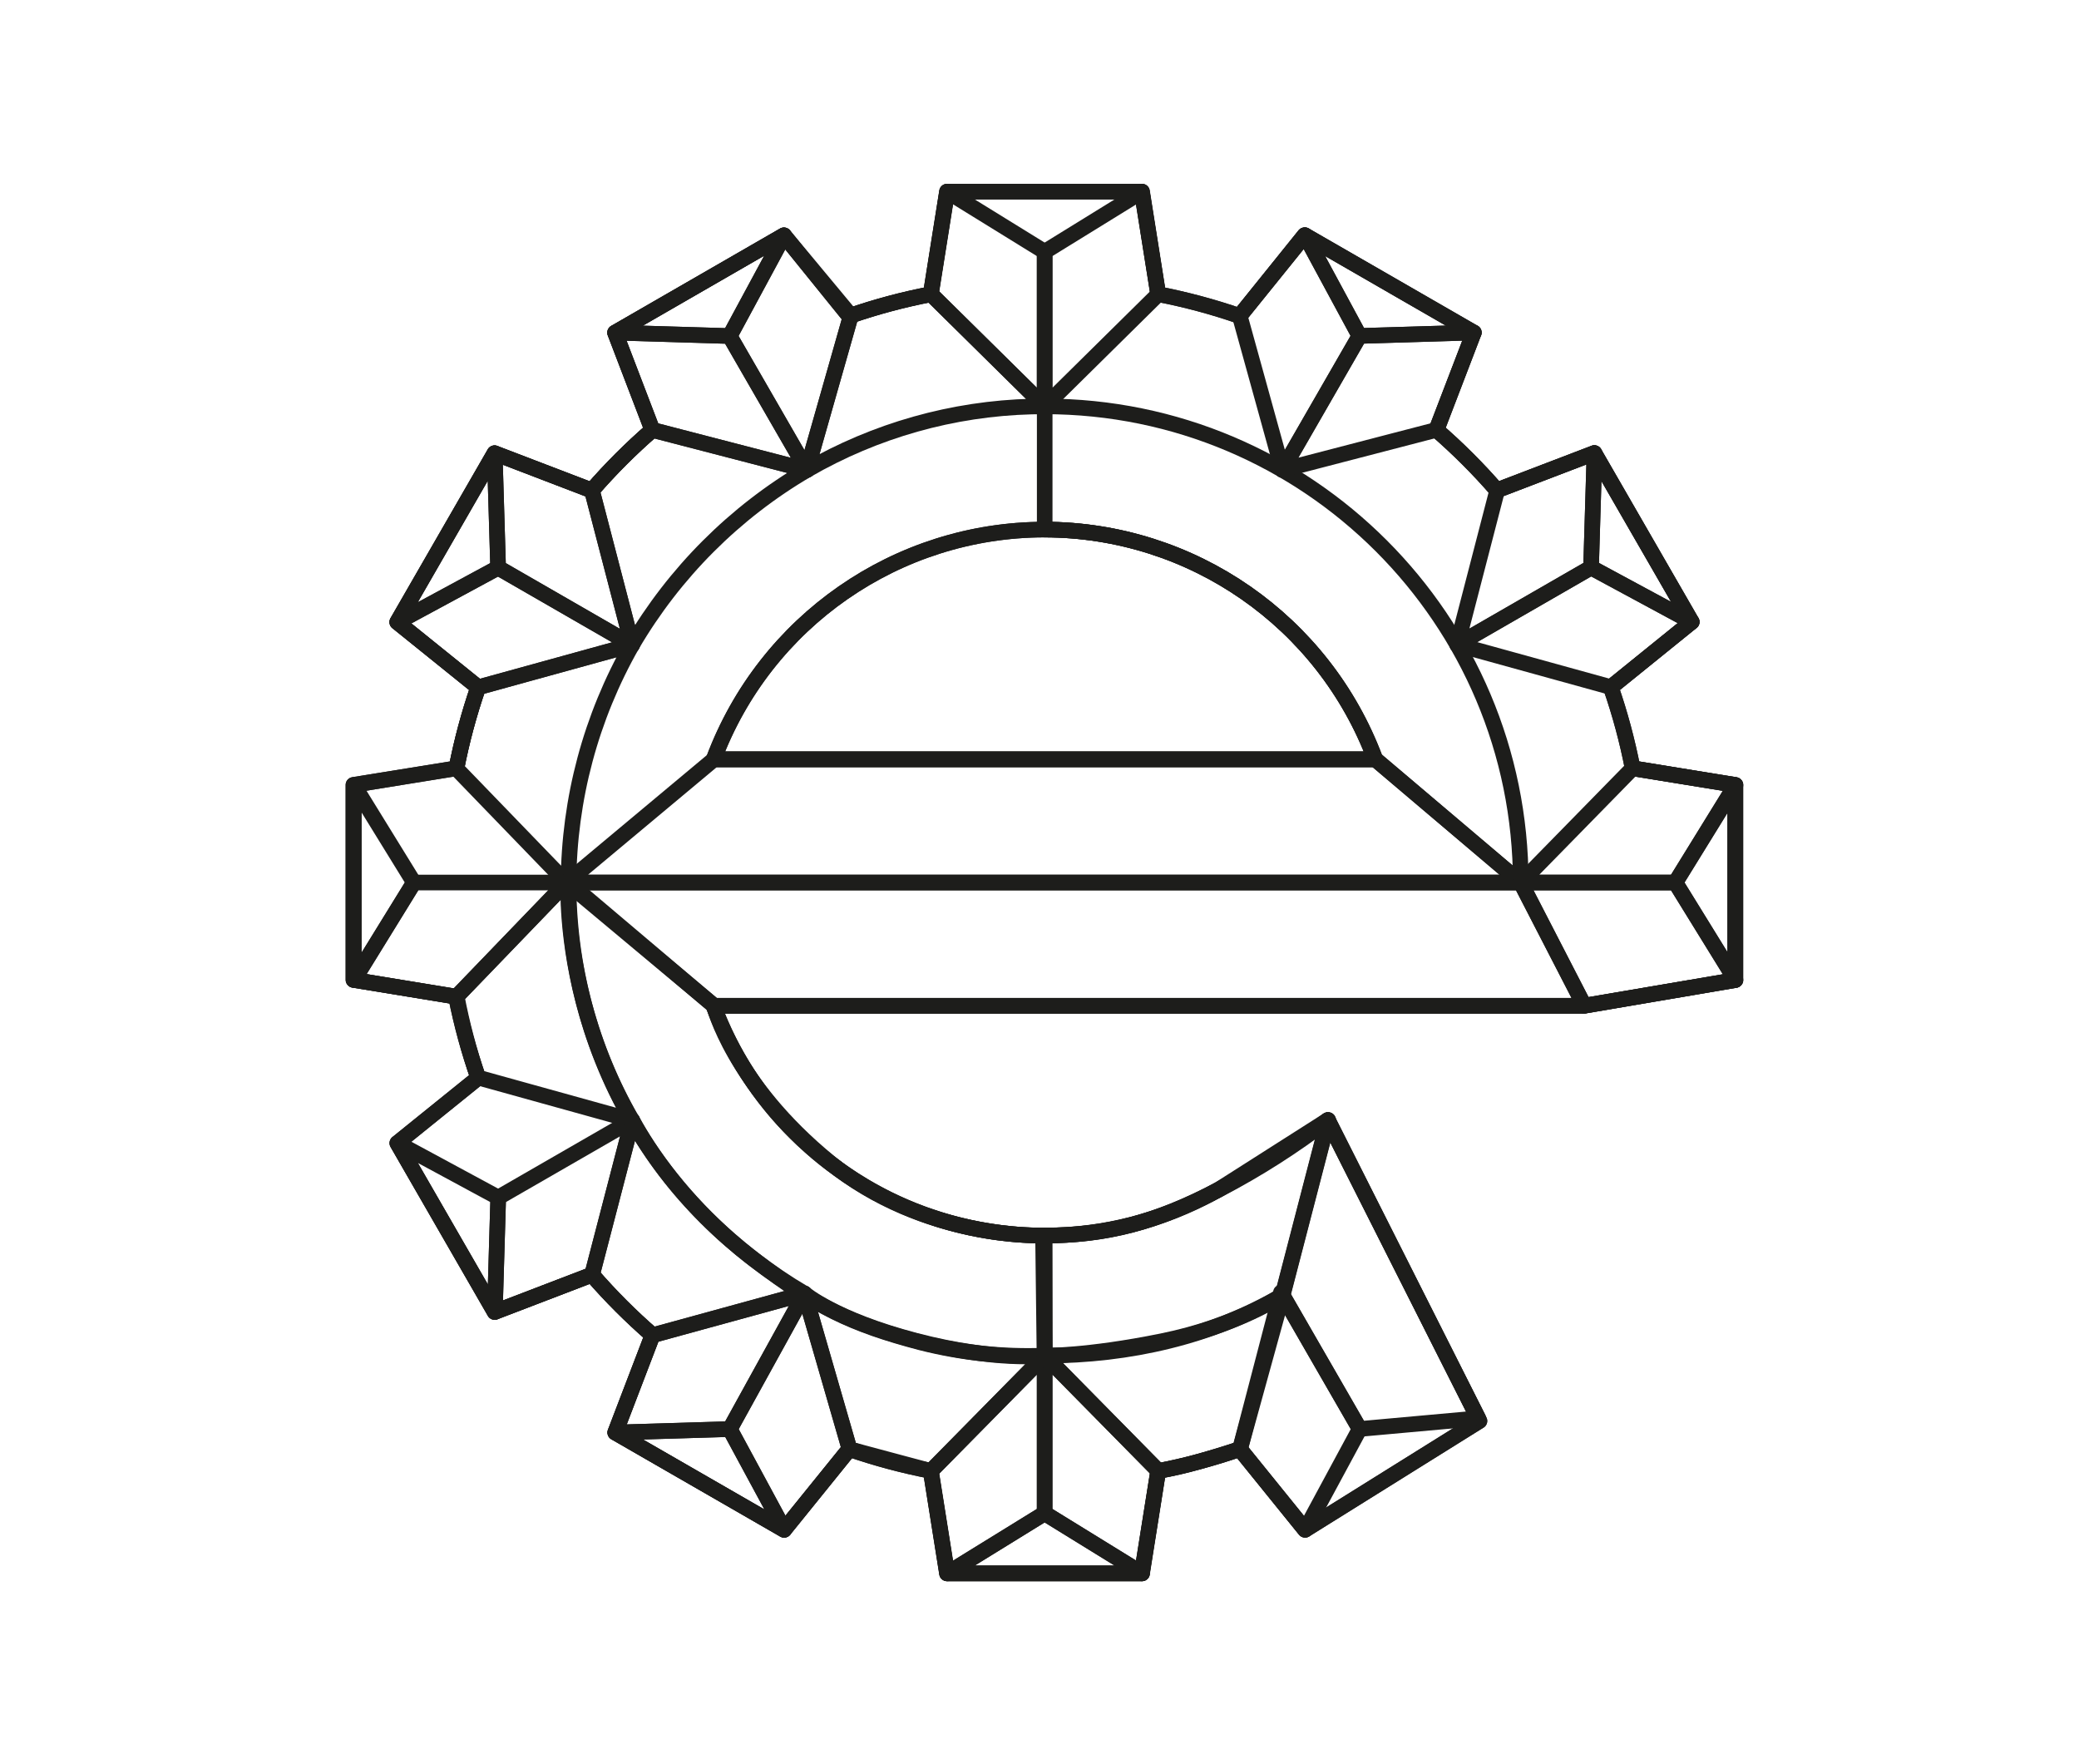
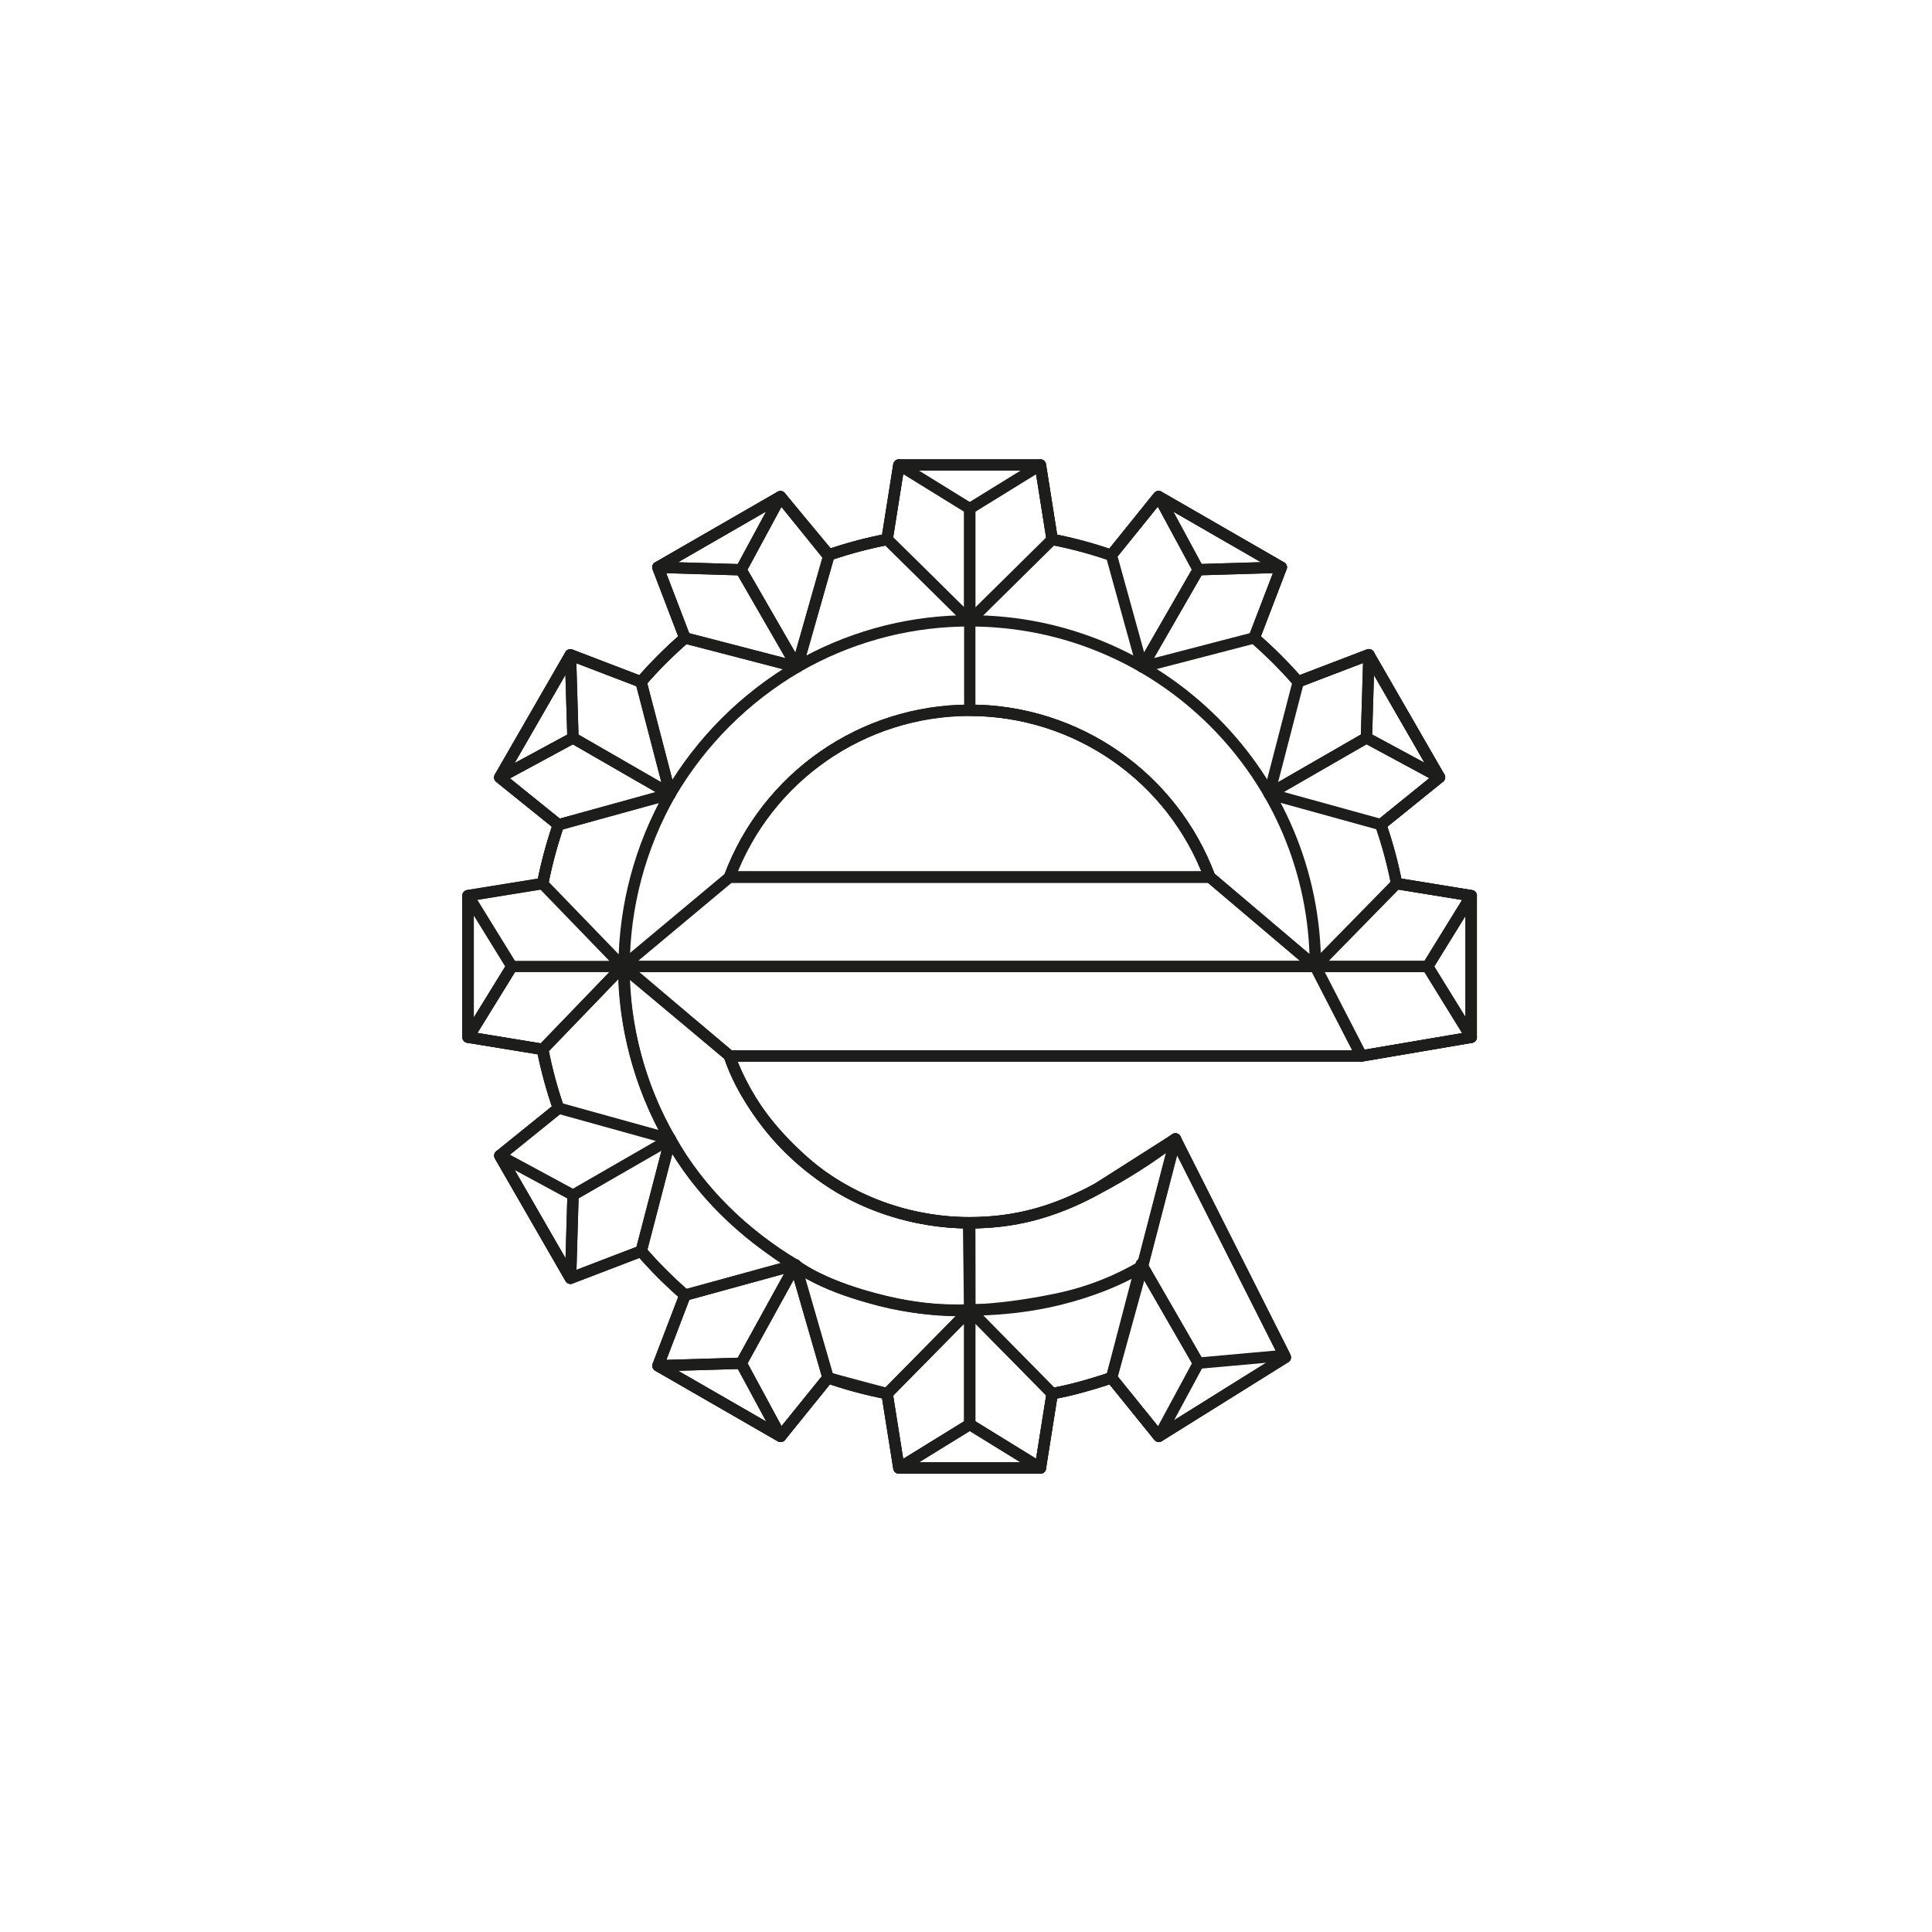
- <svg xmlns="http://www.w3.org/2000/svg" viewBox="0 0 400 339.3">
+ <svg xmlns="http://www.w3.org/2000/svg" viewBox="0 0 512 512">
  <defs>
    <style>.cls-1{fill:none;stroke:#1d1d1b;stroke-linejoin:round;stroke-width:3px;}</style>
  </defs>
-   <g id="Layer_1" data-name="Layer 1">
+   <g id="Layer_1" transform="translate(56,86.35)" data-name="Layer 1">
    <path class="cls-1" d="M314.12,147.8a114.33,114.33,0,0,0-4.2-15.59l15.54-12.57L306.73,87.16,288,94.32a116.18,116.18,0,0,0-11.64-11.63L283.53,64,251,45.25,238.49,60.79a114.38,114.38,0,0,0-15.67-4.2l-3.13-19.72H182.2l-3.13,19.72a113.4,113.4,0,0,0-15.7,4.21L150.81,45.27,118.33,64l7.16,18.72a116.27,116.27,0,0,0-11.64,11.64L95.14,87.19,76.42,119.68,92,132.23a114.38,114.38,0,0,0-4.18,15.57L68,151v37.5l19.74,3.23A114.33,114.33,0,0,0,92,207.35L76.44,219.91,95.16,252.4l18.71-7.17a117.54,117.54,0,0,0,11.65,11.65l-7.16,18.71,32.48,18.71,12.56-15.53a114.38,114.38,0,0,0,15.67,4.2l3.13,19.72h37.49L222.82,283a115.21,115.21,0,0,0,15.71-4.22l12.56,15.53,33.56-20.94-29.2-57.88a177.54,177.54,0,0,1-21,13.37c-11.76,6.31-21.76,8.84-33.55,8.84a68,68,0,0,1-63.62-44.2H304.76l29.1-4.95V151Z" />
    <path class="cls-1" d="M200.94,101.88a68,68,0,0,1,63.63,44.2H137.32A68,68,0,0,1,200.94,101.88Z" />
    <path class="cls-1" d="M314.12,147.8a114.33,114.33,0,0,0-4.2-15.59l15.54-12.57L306.73,87.16,288,94.32a116.18,116.18,0,0,0-11.64-11.63L283.53,64,251,45.25,238.49,60.79a114.38,114.38,0,0,0-15.67-4.2l-3.13-19.72H182.2l-3.13,19.72a113.4,113.4,0,0,0-15.7,4.21L150.81,45.27,118.33,64l7.16,18.72a116.27,116.27,0,0,0-11.64,11.64L95.14,87.19,76.42,119.68,92,132.23a114.38,114.38,0,0,0-4.18,15.57L68,151v37.5l19.74,3.23A114.33,114.33,0,0,0,92,207.35L76.44,219.91,95.16,252.4l18.71-7.17a117.54,117.54,0,0,0,11.65,11.65l-7.16,18.71,32.48,18.71,12.56-15.53a114.38,114.38,0,0,0,15.67,4.2l3.13,19.72h37.49L222.82,283a115.21,115.21,0,0,0,15.71-4.22l12.56,15.53,33.56-20.94-29.2-57.88-21,13.37a67.94,67.94,0,0,1-97.17-35.36H304.76l29.1-4.95V151ZM200.94,101.88a68,68,0,0,1,63.63,44.2H137.32A68,68,0,0,1,200.94,101.88Z" />
    <path class="cls-1" d="M292.59,169.78A91.6,91.6,0,0,0,201,78.18v23.7a68,68,0,0,1,63.63,44.2Z" />
    <path class="cls-1" d="M121.65,215.52l-7.72,29.67a114.69,114.69,0,0,0,11.66,11.67l29.21-8C141.23,240.91,129,229.07,121.65,215.52Z" />
    <path class="cls-1" d="M109.39,169.78a93.24,93.24,0,0,1,12.23-45.72L92,132.23a116.33,116.33,0,0,0-4.19,15.63L109,169.78,87.87,191.7A114.38,114.38,0,0,0,92,207.3l29.61,8.22A91.1,91.1,0,0,1,109.39,169.78Z" />
    <path class="cls-1" d="M201,78.18,179.15,56.62a115,115,0,0,0-15.45,4.1l-8.45,29.7a91.07,91.07,0,0,1,43.28-12.21Z" />
    <path class="cls-1" d="M121.62,124.06a94.19,94.19,0,0,1,33.63-33.64l-29.71-7.71v0a114.5,114.5,0,0,0-11.65,11.66Z" />
    <polygon class="cls-1" points="292.59 169.78 109 169.78 137.37 193.48 304.81 193.48 292.59 169.78" />
    <polygon class="cls-1" points="179.12 56.59 182.25 36.86 200.99 48.43 200.99 78.18 179.12 56.59" />
    <polygon class="cls-1" points="246.72 90.4 261.56 64.63 251.09 45.25 238.53 60.79 246.72 90.4" />
    <polygon class="cls-1" points="121.62 124.06 95.84 109.21 76.47 119.68 92 132.23 121.62 124.06" />
    <polygon class="cls-1" points="280.36 124.02 306.12 109.18 306.78 87.16 288.06 94.32 280.36 124.02" />
    <polygon class="cls-1" points="121.65 215.52 95.86 230.38 95.21 252.4 113.92 245.23 121.65 215.52" />
    <polygon class="cls-1" points="246.45 248.63 261.6 274.91 251.14 294.29 238.58 278.76 246.45 248.63" />
    <polygon class="cls-1" points="140.39 64.65 118.37 63.99 125.54 82.71 155.25 90.42 140.39 64.65" />
    <polygon class="cls-1" points="79.64 169.78 109 169.78 87.82 191.76 68.08 188.53 79.64 169.78" />
    <polygon class="cls-1" points="76.48 219.91 95.86 230.38 95.21 252.4 76.48 219.91" />
    <polygon class="cls-1" points="125.56 256.88 154.8 248.85 140.42 274.93 118.4 275.59 125.56 256.88" />
    <polygon class="cls-1" points="150.89 294.31 140.42 274.93 118.4 275.59 150.89 294.31" />
    <polygon class="cls-1" points="179.12 282.97 200.99 260.79 200.99 291.13 182.25 302.69 179.12 282.97" />
    <polygon class="cls-1" points="304.81 193.48 333.91 188.53 322.34 169.78 292.59 169.78 304.81 193.48" />
    <path class="cls-1" d="M201,237.68c11.78,0,21.29-2.45,33.55-8.84a142.16,142.16,0,0,0,21-13.38l-8.75,33.69c-13.62,8-29.64,11.64-45.76,11.64Z" />
    <polygon class="cls-1" points="79.64 169.78 68.08 151.03 68.08 188.53 79.64 169.78" />
    <polygon class="cls-1" points="95.84 109.21 95.18 87.19 76.47 119.68 95.84 109.21" />
    <polygon class="cls-1" points="140.39 64.65 150.85 45.27 118.37 63.99 140.39 64.65" />
    <polygon class="cls-1" points="137.37 146.08 109 169.78 292.59 169.78 264.62 146.08 137.37 146.08" />
    <polygon class="cls-1" points="306.12 109.18 325.5 119.64 309.97 132.2 280.36 124.02 306.12 109.18" />
    <polygon class="cls-1" points="276.42 82.68 246.72 90.4 261.56 64.63 283.58 63.97 276.42 82.68" />
    <polygon class="cls-1" points="219.74 36.86 222.86 56.59 200.99 78.18 200.99 48.43 219.74 36.86" />
    <polygon class="cls-1" points="284.42 272.85 261.6 274.91 246.75 249.15 255.5 215.46 284.42 272.85" />
    <polygon class="cls-1" points="200.99 260.79 222.86 282.98 219.74 302.69 200.99 291.13 200.99 260.79" />
    <polygon class="cls-1" points="163.45 278.77 154.8 248.85 140.42 274.93 150.89 294.31 163.45 278.77" />
    <path class="cls-1" d="M154.8,248.85s5.78,5,21.36,9.07S201,260.79,201,260.79L179.12,283l-15.67-4.2Z" />
    <polygon class="cls-1" points="251.09 45.25 261.56 64.63 283.58 63.97 251.09 45.25" />
    <polygon class="cls-1" points="306.78 87.16 306.12 109.18 325.5 119.64 306.78 87.16" />
    <polygon class="cls-1" points="322.34 169.78 333.91 151.03 333.91 188.53 322.34 169.78" />
    <path class="cls-1" d="M137.36,193.48l-28-23.7s-2.51,43.71,36.43,73.07c11.19,8.44,17.83,11.87,31.45,15.44a83.43,83.43,0,0,0,23.72,2.5l-.28-23.11s-22.79.88-41.13-14.13C140.92,208.28,137.36,193.48,137.36,193.48Z" />
    <polygon class="cls-1" points="219.74 302.69 200.99 291.13 182.25 302.69 219.74 302.69" />
    <path class="cls-1" d="M201,260.79s7.91.19,22.54-2.77,23.22-8.87,23.22-8.87l-8.17,29.61s-3,1-7.88,2.41a64.42,64.42,0,0,1-7.84,1.81Z" />
    <polygon class="cls-1" points="150.85 45.27 140.39 64.65 155.25 90.42 163.7 60.72 150.85 45.27" />
    <polygon class="cls-1" points="121.62 124.06 113.89 94.35 95.18 87.19 95.84 109.21 121.62 124.06" />
    <polygon class="cls-1" points="292.59 169.78 314.12 147.8 333.91 151.03 322.34 169.78 292.59 169.78" />
  </g>
</svg>
